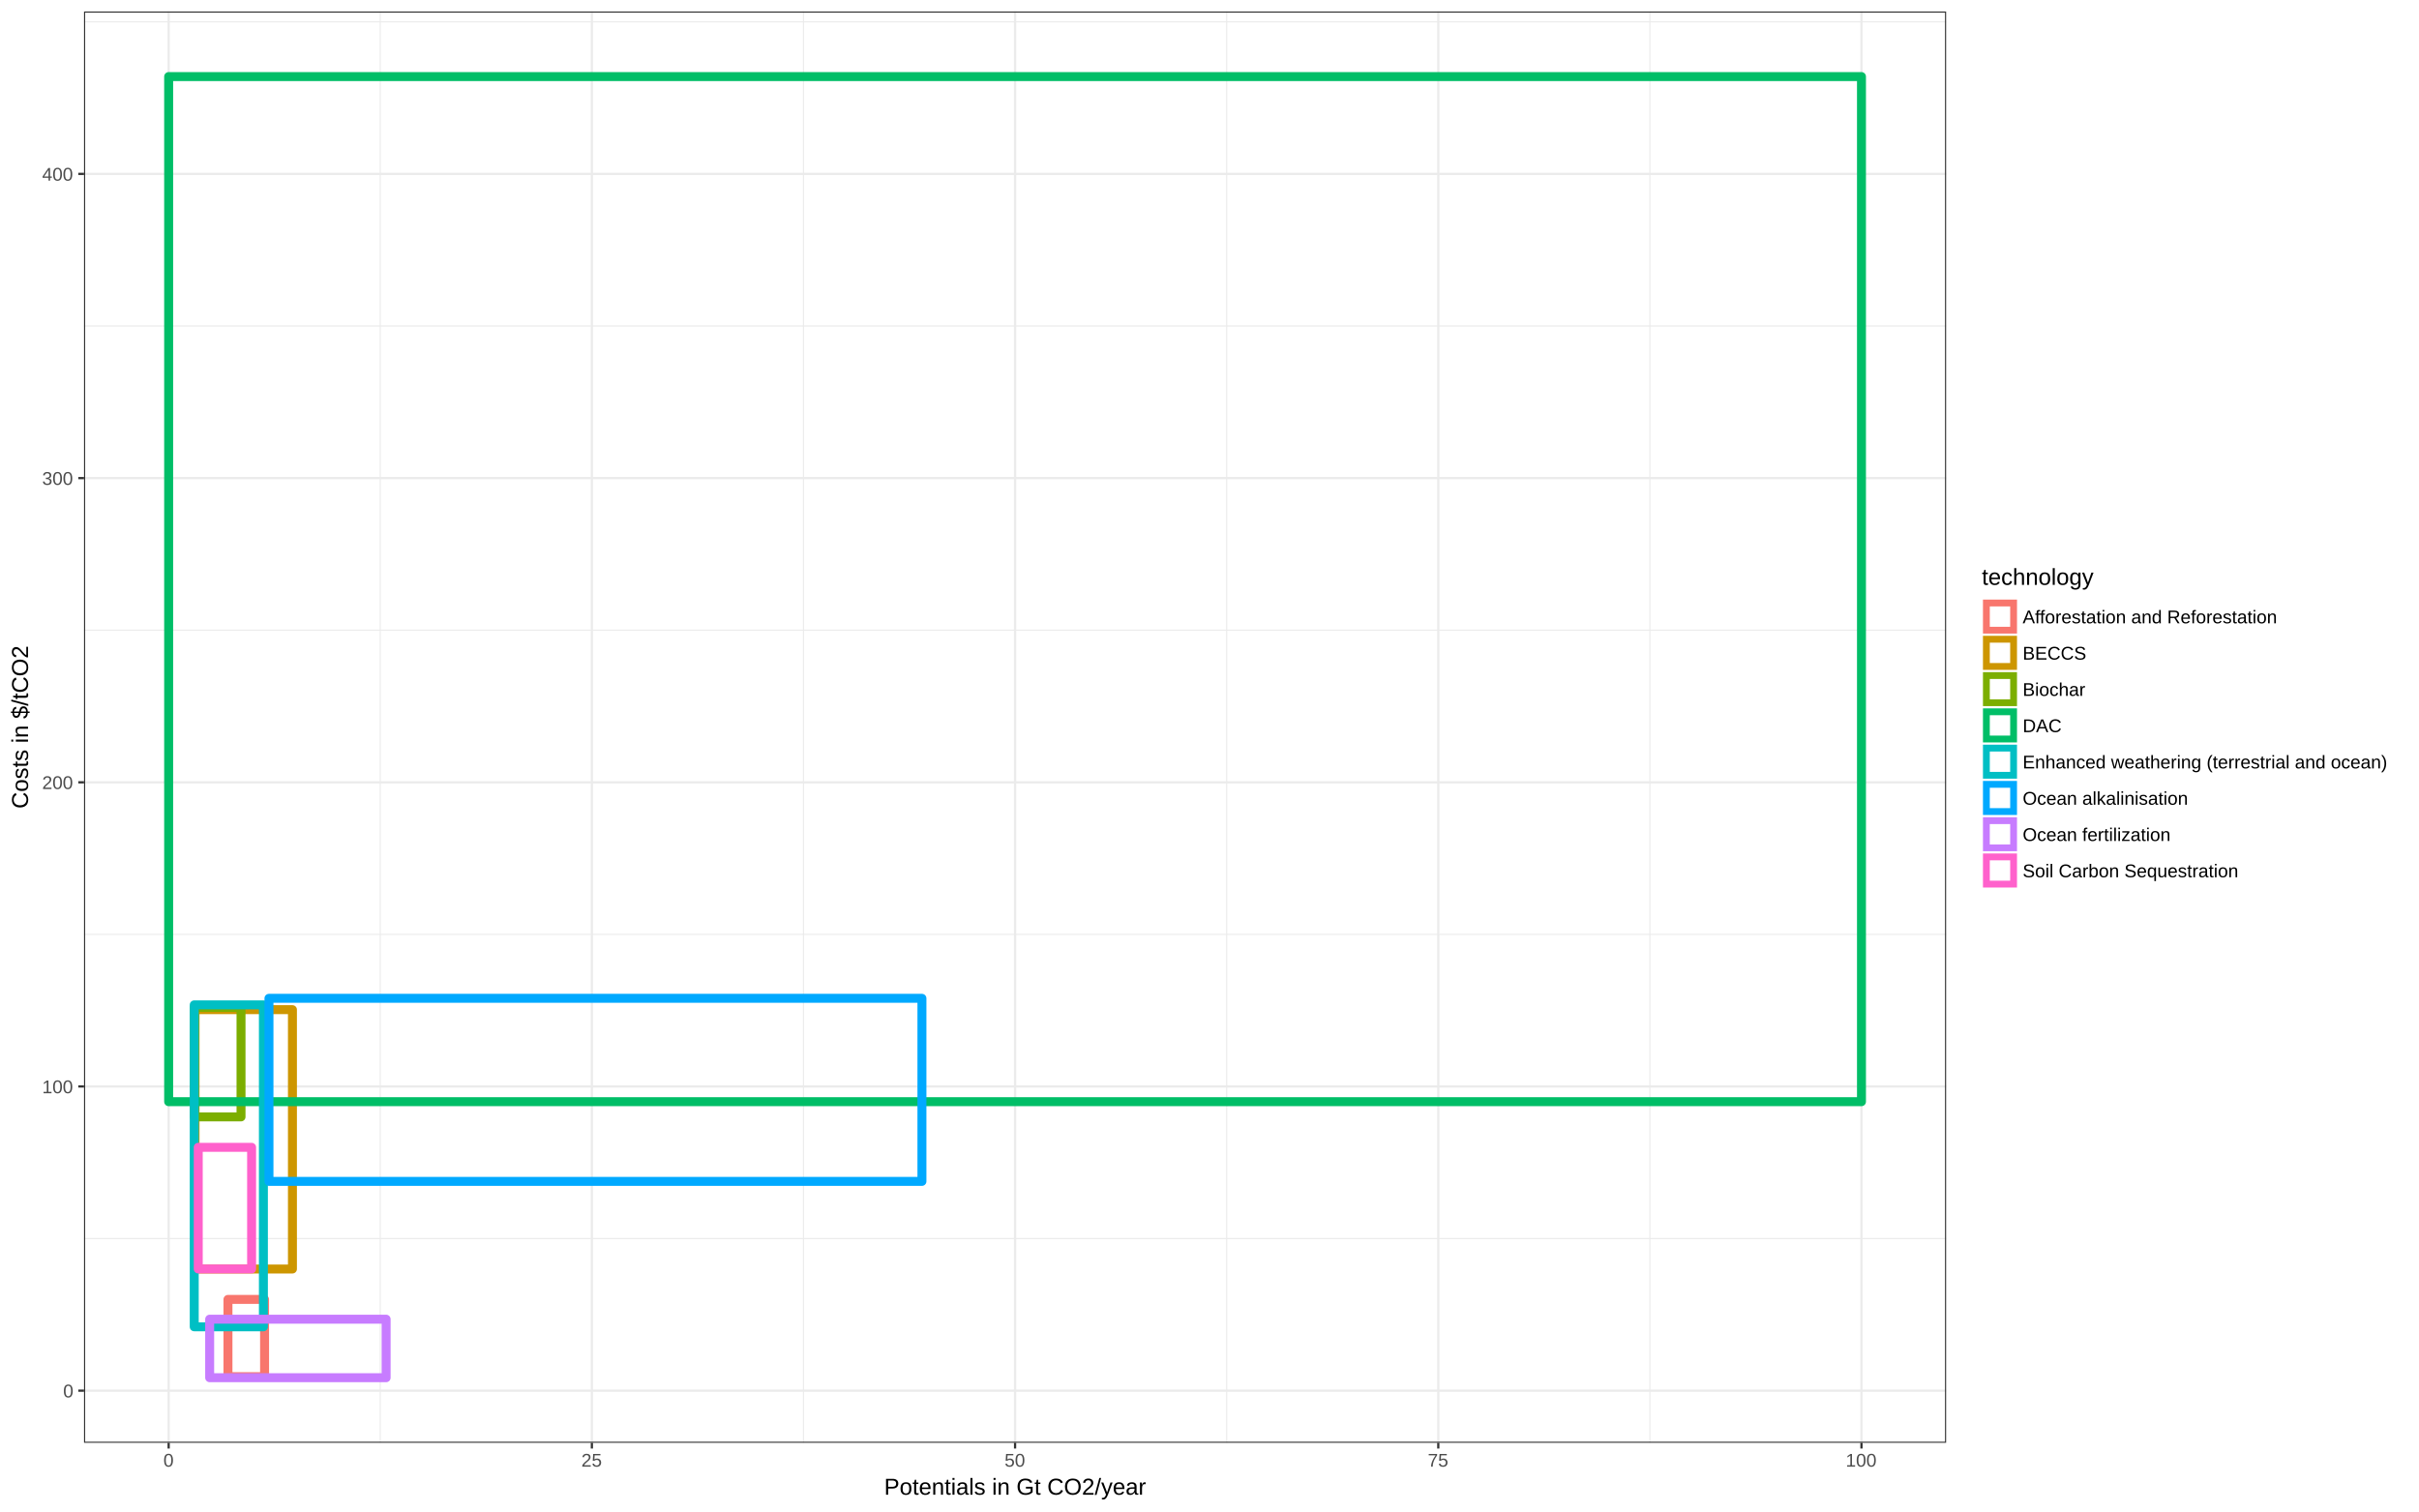
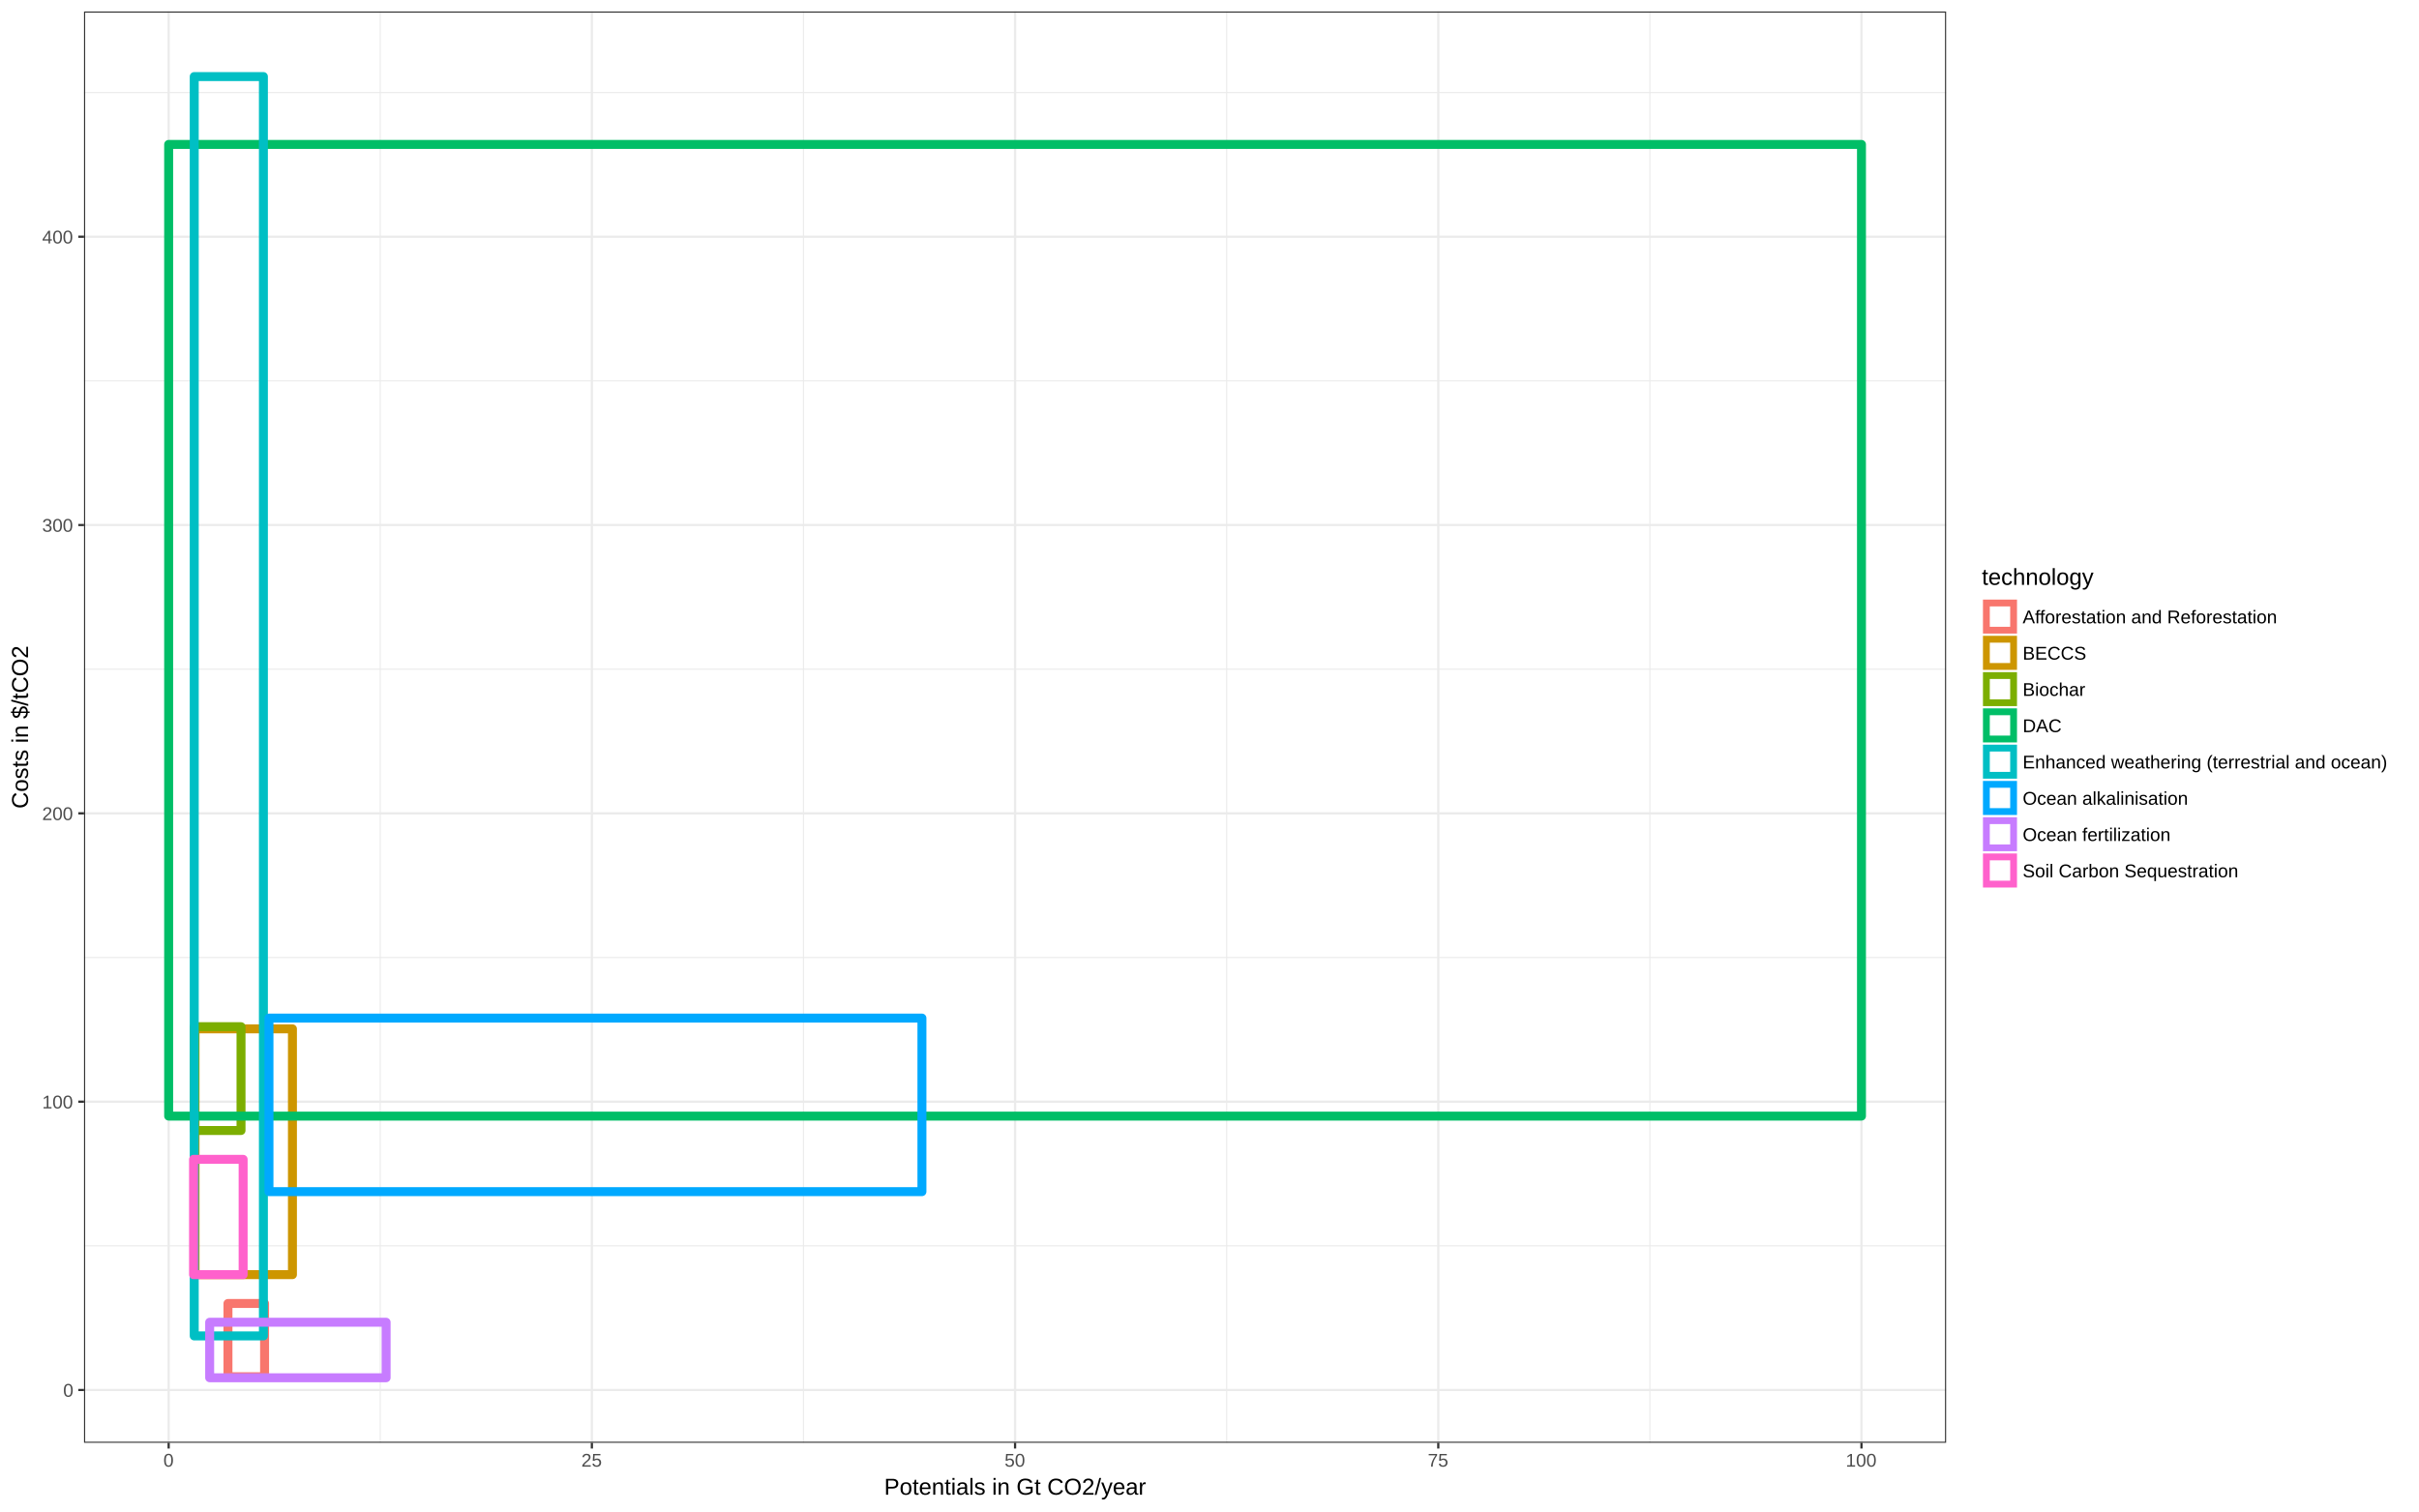
<svg xmlns="http://www.w3.org/2000/svg" viewBox="0 0 1152.00 720.00">
  <defs>
    <style type="text/css">
    line, polyline, path, rect, circle {
      fill: none;
      stroke: #000000;
      stroke-linecap: round;
      stroke-linejoin: round;
      stroke-miterlimit: 10.00;
    }
  </style>
  </defs>
  <rect width="100%" height="100%" style="stroke: none; fill: #FFFFFF;" />
  <rect x="0.00" y="0.00" width="1152.00" height="720.00" style="stroke-width: 1.07; stroke: #FFFFFF; fill: #FFFFFF;" />
  <defs>
    <clipPath id="cpNDAuMDE1OXw5MjYuNzk4fDY4Ny4yNjZ8NS40Nzk0NQ==">
      <rect x="40.02" y="5.48" width="886.78" height="681.79" />
    </clipPath>
  </defs>
  <rect x="40.02" y="5.48" width="886.78" height="681.79" style="stroke-width: 1.07; stroke: none; fill: #FFFFFF;" clip-path="url(#cpNDAuMDE1OXw5MjYuNzk4fDY4Ny4yNjZ8NS40Nzk0NQ==)" />
-   <polyline points="40.02,589.98 926.80,589.98 " style="stroke-width: 0.53; stroke: #EBEBEB; stroke-linecap: butt;" clip-path="url(#cpNDAuMDE1OXw5MjYuNzk4fDY4Ny4yNjZ8NS40Nzk0NQ==)" />
-   <polyline points="40.02,445.09 926.80,445.09 " style="stroke-width: 0.53; stroke: #EBEBEB; stroke-linecap: butt;" clip-path="url(#cpNDAuMDE1OXw5MjYuNzk4fDY4Ny4yNjZ8NS40Nzk0NQ==)" />
-   <polyline points="40.02,300.19 926.80,300.19 " style="stroke-width: 0.53; stroke: #EBEBEB; stroke-linecap: butt;" clip-path="url(#cpNDAuMDE1OXw5MjYuNzk4fDY4Ny4yNjZ8NS40Nzk0NQ==)" />
-   <polyline points="40.02,155.29 926.80,155.29 " style="stroke-width: 0.53; stroke: #EBEBEB; stroke-linecap: butt;" clip-path="url(#cpNDAuMDE1OXw5MjYuNzk4fDY4Ny4yNjZ8NS40Nzk0NQ==)" />
-   <polyline points="40.02,10.39 926.80,10.39 " style="stroke-width: 0.53; stroke: #EBEBEB; stroke-linecap: butt;" clip-path="url(#cpNDAuMDE1OXw5MjYuNzk4fDY4Ny4yNjZ8NS40Nzk0NQ==)" />
+   <polyline points="40.02,593.44 926.80,593.44 " style="stroke-width: 0.53; stroke: #EBEBEB; stroke-linecap: butt;" clip-path="url(#cpNDAuMDE1OXw5MjYuNzk4fDY4Ny4yNjZ8NS40Nzk0NQ==)" />
+   <polyline points="40.02,456.10 926.80,456.10 " style="stroke-width: 0.53; stroke: #EBEBEB; stroke-linecap: butt;" clip-path="url(#cpNDAuMDE1OXw5MjYuNzk4fDY4Ny4yNjZ8NS40Nzk0NQ==)" />
+   <polyline points="40.02,318.76 926.80,318.76 " style="stroke-width: 0.53; stroke: #EBEBEB; stroke-linecap: butt;" clip-path="url(#cpNDAuMDE1OXw5MjYuNzk4fDY4Ny4yNjZ8NS40Nzk0NQ==)" />
+   <polyline points="40.02,181.42 926.80,181.42 " style="stroke-width: 0.53; stroke: #EBEBEB; stroke-linecap: butt;" clip-path="url(#cpNDAuMDE1OXw5MjYuNzk4fDY4Ny4yNjZ8NS40Nzk0NQ==)" />
+   <polyline points="40.02,44.08 926.80,44.08 " style="stroke-width: 0.53; stroke: #EBEBEB; stroke-linecap: butt;" clip-path="url(#cpNDAuMDE1OXw5MjYuNzk4fDY4Ny4yNjZ8NS40Nzk0NQ==)" />
  <polyline points="181.09,687.27 181.09,5.48 " style="stroke-width: 0.53; stroke: #EBEBEB; stroke-linecap: butt;" clip-path="url(#cpNDAuMDE1OXw5MjYuNzk4fDY4Ny4yNjZ8NS40Nzk0NQ==)" />
  <polyline points="382.64,687.27 382.64,5.48 " style="stroke-width: 0.53; stroke: #EBEBEB; stroke-linecap: butt;" clip-path="url(#cpNDAuMDE1OXw5MjYuNzk4fDY4Ny4yNjZ8NS40Nzk0NQ==)" />
  <polyline points="584.18,687.27 584.18,5.48 " style="stroke-width: 0.53; stroke: #EBEBEB; stroke-linecap: butt;" clip-path="url(#cpNDAuMDE1OXw5MjYuNzk4fDY4Ny4yNjZ8NS40Nzk0NQ==)" />
  <polyline points="785.72,687.27 785.72,5.48 " style="stroke-width: 0.53; stroke: #EBEBEB; stroke-linecap: butt;" clip-path="url(#cpNDAuMDE1OXw5MjYuNzk4fDY4Ny4yNjZ8NS40Nzk0NQ==)" />
-   <polyline points="40.02,662.43 926.80,662.43 " style="stroke-width: 1.07; stroke: #EBEBEB; stroke-linecap: butt;" clip-path="url(#cpNDAuMDE1OXw5MjYuNzk4fDY4Ny4yNjZ8NS40Nzk0NQ==)" />
-   <polyline points="40.02,517.53 926.80,517.53 " style="stroke-width: 1.07; stroke: #EBEBEB; stroke-linecap: butt;" clip-path="url(#cpNDAuMDE1OXw5MjYuNzk4fDY4Ny4yNjZ8NS40Nzk0NQ==)" />
-   <polyline points="40.02,372.64 926.80,372.64 " style="stroke-width: 1.07; stroke: #EBEBEB; stroke-linecap: butt;" clip-path="url(#cpNDAuMDE1OXw5MjYuNzk4fDY4Ny4yNjZ8NS40Nzk0NQ==)" />
-   <polyline points="40.02,227.74 926.80,227.74 " style="stroke-width: 1.07; stroke: #EBEBEB; stroke-linecap: butt;" clip-path="url(#cpNDAuMDE1OXw5MjYuNzk4fDY4Ny4yNjZ8NS40Nzk0NQ==)" />
-   <polyline points="40.02,82.84 926.80,82.84 " style="stroke-width: 1.07; stroke: #EBEBEB; stroke-linecap: butt;" clip-path="url(#cpNDAuMDE1OXw5MjYuNzk4fDY4Ny4yNjZ8NS40Nzk0NQ==)" />
+   <polyline points="40.02,662.11 926.80,662.11 " style="stroke-width: 1.07; stroke: #EBEBEB; stroke-linecap: butt;" clip-path="url(#cpNDAuMDE1OXw5MjYuNzk4fDY4Ny4yNjZ8NS40Nzk0NQ==)" />
+   <polyline points="40.02,524.77 926.80,524.77 " style="stroke-width: 1.07; stroke: #EBEBEB; stroke-linecap: butt;" clip-path="url(#cpNDAuMDE1OXw5MjYuNzk4fDY4Ny4yNjZ8NS40Nzk0NQ==)" />
+   <polyline points="40.02,387.43 926.80,387.43 " style="stroke-width: 1.07; stroke: #EBEBEB; stroke-linecap: butt;" clip-path="url(#cpNDAuMDE1OXw5MjYuNzk4fDY4Ny4yNjZ8NS40Nzk0NQ==)" />
+   <polyline points="40.02,250.09 926.80,250.09 " style="stroke-width: 1.07; stroke: #EBEBEB; stroke-linecap: butt;" clip-path="url(#cpNDAuMDE1OXw5MjYuNzk4fDY4Ny4yNjZ8NS40Nzk0NQ==)" />
+   <polyline points="40.02,112.75 926.80,112.75 " style="stroke-width: 1.07; stroke: #EBEBEB; stroke-linecap: butt;" clip-path="url(#cpNDAuMDE1OXw5MjYuNzk4fDY4Ny4yNjZ8NS40Nzk0NQ==)" />
  <polyline points="80.32,687.27 80.32,5.48 " style="stroke-width: 1.07; stroke: #EBEBEB; stroke-linecap: butt;" clip-path="url(#cpNDAuMDE1OXw5MjYuNzk4fDY4Ny4yNjZ8NS40Nzk0NQ==)" />
  <polyline points="281.87,687.27 281.87,5.48 " style="stroke-width: 1.07; stroke: #EBEBEB; stroke-linecap: butt;" clip-path="url(#cpNDAuMDE1OXw5MjYuNzk4fDY4Ny4yNjZ8NS40Nzk0NQ==)" />
  <polyline points="483.41,687.27 483.41,5.48 " style="stroke-width: 1.07; stroke: #EBEBEB; stroke-linecap: butt;" clip-path="url(#cpNDAuMDE1OXw5MjYuNzk4fDY4Ny4yNjZ8NS40Nzk0NQ==)" />
  <polyline points="684.95,687.27 684.95,5.48 " style="stroke-width: 1.07; stroke: #EBEBEB; stroke-linecap: butt;" clip-path="url(#cpNDAuMDE1OXw5MjYuNzk4fDY4Ny4yNjZ8NS40Nzk0NQ==)" />
  <polyline points="886.49,687.27 886.49,5.48 " style="stroke-width: 1.07; stroke: #EBEBEB; stroke-linecap: butt;" clip-path="url(#cpNDAuMDE1OXw5MjYuNzk4fDY4Ny4yNjZ8NS40Nzk0NQ==)" />
-   <rect x="108.56" y="618.96" width="17.44" height="36.80" style="stroke-width: 4.27; stroke: #F8766D; stroke-linecap: butt;" clip-path="url(#cpNDAuMDE1OXw5MjYuNzk4fDY4Ny4yNjZ8NS40Nzk0NQ==)" />
-   <rect x="92.88" y="480.95" width="46.39" height="123.53" style="stroke-width: 4.27; stroke: #CD9600; stroke-linecap: butt;" clip-path="url(#cpNDAuMDE1OXw5MjYuNzk4fDY4Ny4yNjZ8NS40Nzk0NQ==)" />
-   <rect x="92.59" y="479.86" width="22.19" height="52.16" style="stroke-width: 4.27; stroke: #7CAE00; stroke-linecap: butt;" clip-path="url(#cpNDAuMDE1OXw5MjYuNzk4fDY4Ny4yNjZ8NS40Nzk0NQ==)" />
-   <rect x="80.32" y="36.47" width="806.17" height="488.31" style="stroke-width: 4.27; stroke: #00BE67; stroke-linecap: butt;" clip-path="url(#cpNDAuMDE1OXw5MjYuNzk4fDY4Ny4yNjZ8NS40Nzk0NQ==)" />
-   <rect x="92.50" y="478.66" width="32.94" height="153.35" style="stroke-width: 4.27; stroke: #00BFC4; stroke-linecap: butt;" clip-path="url(#cpNDAuMDE1OXw5MjYuNzk4fDY4Ny4yNjZ8NS40Nzk0NQ==)" />
-   <rect x="128.09" y="475.54" width="310.96" height="87.21" style="stroke-width: 4.27; stroke: #00A9FF; stroke-linecap: butt;" clip-path="url(#cpNDAuMDE1OXw5MjYuNzk4fDY4Ny4yNjZ8NS40Nzk0NQ==)" />
-   <rect x="99.85" y="628.38" width="84.03" height="27.89" style="stroke-width: 4.27; stroke: #C77CFF; stroke-linecap: butt;" clip-path="url(#cpNDAuMDE1OXw5MjYuNzk4fDY4Ny4yNjZ8NS40Nzk0NQ==)" />
-   <rect x="94.41" y="546.51" width="25.41" height="57.96" style="stroke-width: 4.27; stroke: #FF61CC; stroke-linecap: butt;" clip-path="url(#cpNDAuMDE1OXw5MjYuNzk4fDY4Ny4yNjZ8NS40Nzk0NQ==)" />
+   <rect x="108.56" y="620.91" width="17.44" height="34.88" style="stroke-width: 4.27; stroke: #F8766D; stroke-linecap: butt;" clip-path="url(#cpNDAuMDE1OXw5MjYuNzk4fDY4Ny4yNjZ8NS40Nzk0NQ==)" />
+   <rect x="92.88" y="490.09" width="46.39" height="117.08" style="stroke-width: 4.27; stroke: #CD9600; stroke-linecap: butt;" clip-path="url(#cpNDAuMDE1OXw5MjYuNzk4fDY4Ny4yNjZ8NS40Nzk0NQ==)" />
+   <rect x="92.59" y="489.06" width="22.19" height="49.44" style="stroke-width: 4.27; stroke: #7CAE00; stroke-linecap: butt;" clip-path="url(#cpNDAuMDE1OXw5MjYuNzk4fDY4Ny4yNjZ8NS40Nzk0NQ==)" />
+   <rect x="80.32" y="68.80" width="806.17" height="462.84" style="stroke-width: 4.27; stroke: #00BE67; stroke-linecap: butt;" clip-path="url(#cpNDAuMDE1OXw5MjYuNzk4fDY4Ny4yNjZ8NS40Nzk0NQ==)" />
+   <rect x="92.50" y="36.47" width="32.94" height="599.89" style="stroke-width: 4.27; stroke: #00BFC4; stroke-linecap: butt;" clip-path="url(#cpNDAuMDE1OXw5MjYuNzk4fDY4Ny4yNjZ8NS40Nzk0NQ==)" />
+   <rect x="128.09" y="484.96" width="310.96" height="82.67" style="stroke-width: 4.27; stroke: #00A9FF; stroke-linecap: butt;" clip-path="url(#cpNDAuMDE1OXw5MjYuNzk4fDY4Ny4yNjZ8NS40Nzk0NQ==)" />
+   <rect x="99.85" y="629.84" width="84.03" height="26.44" style="stroke-width: 4.27; stroke: #C77CFF; stroke-linecap: butt;" clip-path="url(#cpNDAuMDE1OXw5MjYuNzk4fDY4Ny4yNjZ8NS40Nzk0NQ==)" />
+   <rect x="92.17" y="552.24" width="23.62" height="54.94" style="stroke-width: 4.27; stroke: #FF61CC; stroke-linecap: butt;" clip-path="url(#cpNDAuMDE1OXw5MjYuNzk4fDY4Ny4yNjZ8NS40Nzk0NQ==)" />
  <rect x="40.02" y="5.48" width="886.78" height="681.79" style="stroke-width: 1.07; stroke: #333333;" clip-path="url(#cpNDAuMDE1OXw5MjYuNzk4fDY4Ny4yNjZ8NS40Nzk0NQ==)" />
  <defs>
    <clipPath id="cpMHwxMTUyfDcyMHww">
      <rect x="0.00" y="0.00" width="1152.00" height="720.00" />
    </clipPath>
  </defs>
  <g clip-path="url(#cpMHwxMTUyfDcyMHww)">
-     <text x="30.08" y="665.65" style="font-size: 8.80px; fill: #4D4D4D; font-family: Arial;" textLength="5.01px" lengthAdjust="spacingAndGlyphs">0</text>
+     <text x="30.08" y="665.33" style="font-size: 8.80px; fill: #4D4D4D; font-family: Arial;" textLength="5.01px" lengthAdjust="spacingAndGlyphs">0</text>
  </g>
  <g clip-path="url(#cpMHwxMTUyfDcyMHww)">
-     <text x="20.07" y="520.75" style="font-size: 8.80px; fill: #4D4D4D; font-family: Arial;" textLength="15.02px" lengthAdjust="spacingAndGlyphs">100</text>
+     <text x="20.07" y="527.99" style="font-size: 8.80px; fill: #4D4D4D; font-family: Arial;" textLength="15.02px" lengthAdjust="spacingAndGlyphs">100</text>
  </g>
  <g clip-path="url(#cpMHwxMTUyfDcyMHww)">
-     <text x="20.07" y="375.85" style="font-size: 8.80px; fill: #4D4D4D; font-family: Arial;" textLength="15.02px" lengthAdjust="spacingAndGlyphs">200</text>
+     <text x="20.07" y="390.65" style="font-size: 8.80px; fill: #4D4D4D; font-family: Arial;" textLength="15.02px" lengthAdjust="spacingAndGlyphs">200</text>
  </g>
  <g clip-path="url(#cpMHwxMTUyfDcyMHww)">
-     <text x="20.07" y="230.96" style="font-size: 8.80px; fill: #4D4D4D; font-family: Arial;" textLength="15.02px" lengthAdjust="spacingAndGlyphs">300</text>
+     <text x="20.07" y="253.31" style="font-size: 8.80px; fill: #4D4D4D; font-family: Arial;" textLength="15.02px" lengthAdjust="spacingAndGlyphs">300</text>
  </g>
  <g clip-path="url(#cpMHwxMTUyfDcyMHww)">
-     <text x="20.07" y="86.06" style="font-size: 8.80px; fill: #4D4D4D; font-family: Arial;" textLength="15.02px" lengthAdjust="spacingAndGlyphs">400</text>
+     <text x="20.07" y="115.97" style="font-size: 8.80px; fill: #4D4D4D; font-family: Arial;" textLength="15.02px" lengthAdjust="spacingAndGlyphs">400</text>
  </g>
-   <polyline points="37.28,662.43 40.02,662.43 " style="stroke-width: 1.07; stroke: #333333; stroke-linecap: butt;" clip-path="url(#cpMHwxMTUyfDcyMHww)" />
-   <polyline points="37.28,517.53 40.02,517.53 " style="stroke-width: 1.07; stroke: #333333; stroke-linecap: butt;" clip-path="url(#cpMHwxMTUyfDcyMHww)" />
-   <polyline points="37.28,372.64 40.02,372.64 " style="stroke-width: 1.07; stroke: #333333; stroke-linecap: butt;" clip-path="url(#cpMHwxMTUyfDcyMHww)" />
-   <polyline points="37.28,227.74 40.02,227.74 " style="stroke-width: 1.07; stroke: #333333; stroke-linecap: butt;" clip-path="url(#cpMHwxMTUyfDcyMHww)" />
-   <polyline points="37.28,82.84 40.02,82.84 " style="stroke-width: 1.07; stroke: #333333; stroke-linecap: butt;" clip-path="url(#cpMHwxMTUyfDcyMHww)" />
+   <polyline points="37.28,662.11 40.02,662.11 " style="stroke-width: 1.07; stroke: #333333; stroke-linecap: butt;" clip-path="url(#cpMHwxMTUyfDcyMHww)" />
+   <polyline points="37.28,524.77 40.02,524.77 " style="stroke-width: 1.07; stroke: #333333; stroke-linecap: butt;" clip-path="url(#cpMHwxMTUyfDcyMHww)" />
+   <polyline points="37.28,387.43 40.02,387.43 " style="stroke-width: 1.07; stroke: #333333; stroke-linecap: butt;" clip-path="url(#cpMHwxMTUyfDcyMHww)" />
+   <polyline points="37.28,250.09 40.02,250.09 " style="stroke-width: 1.07; stroke: #333333; stroke-linecap: butt;" clip-path="url(#cpMHwxMTUyfDcyMHww)" />
+   <polyline points="37.28,112.75 40.02,112.75 " style="stroke-width: 1.07; stroke: #333333; stroke-linecap: butt;" clip-path="url(#cpMHwxMTUyfDcyMHww)" />
  <polyline points="80.32,690.01 80.32,687.27 " style="stroke-width: 1.07; stroke: #333333; stroke-linecap: butt;" clip-path="url(#cpMHwxMTUyfDcyMHww)" />
  <polyline points="281.87,690.01 281.87,687.27 " style="stroke-width: 1.07; stroke: #333333; stroke-linecap: butt;" clip-path="url(#cpMHwxMTUyfDcyMHww)" />
  <polyline points="483.41,690.01 483.41,687.27 " style="stroke-width: 1.07; stroke: #333333; stroke-linecap: butt;" clip-path="url(#cpMHwxMTUyfDcyMHww)" />
  <polyline points="684.95,690.01 684.95,687.27 " style="stroke-width: 1.07; stroke: #333333; stroke-linecap: butt;" clip-path="url(#cpMHwxMTUyfDcyMHww)" />
  <polyline points="886.49,690.01 886.49,687.27 " style="stroke-width: 1.07; stroke: #333333; stroke-linecap: butt;" clip-path="url(#cpMHwxMTUyfDcyMHww)" />
  <g clip-path="url(#cpMHwxMTUyfDcyMHww)">
    <text x="77.82" y="698.63" style="font-size: 8.80px; fill: #4D4D4D; font-family: Arial;" textLength="5.01px" lengthAdjust="spacingAndGlyphs">0</text>
  </g>
  <g clip-path="url(#cpMHwxMTUyfDcyMHww)">
    <text x="276.86" y="698.63" style="font-size: 8.80px; fill: #4D4D4D; font-family: Arial;" textLength="10.01px" lengthAdjust="spacingAndGlyphs">25</text>
  </g>
  <g clip-path="url(#cpMHwxMTUyfDcyMHww)">
    <text x="478.40" y="698.63" style="font-size: 8.80px; fill: #4D4D4D; font-family: Arial;" textLength="10.01px" lengthAdjust="spacingAndGlyphs">50</text>
  </g>
  <g clip-path="url(#cpMHwxMTUyfDcyMHww)">
    <text x="679.94" y="698.63" style="font-size: 8.80px; fill: #4D4D4D; font-family: Arial;" textLength="10.01px" lengthAdjust="spacingAndGlyphs">75</text>
  </g>
  <g clip-path="url(#cpMHwxMTUyfDcyMHww)">
    <text x="878.98" y="698.63" style="font-size: 8.80px; fill: #4D4D4D; font-family: Arial;" textLength="15.02px" lengthAdjust="spacingAndGlyphs">100</text>
  </g>
  <g clip-path="url(#cpMHwxMTUyfDcyMHww)">
    <text x="421.05" y="711.99" style="font-size: 11.00px; font-family: Arial;" textLength="124.72px" lengthAdjust="spacingAndGlyphs">Potentials in Gt CO2/year</text>
  </g>
  <g clip-path="url(#cpMHwxMTUyfDcyMHww)">
    <text transform="translate(13.35,385.19) rotate(-90)" style="font-size: 11.00px; font-family: Arial;" textLength="77.64px" lengthAdjust="spacingAndGlyphs">Costs in $/tCO2</text>
  </g>
  <rect x="938.14" y="263.78" width="208.38" height="165.19" style="stroke-width: 1.07; stroke: none; fill: #FFFFFF;" clip-path="url(#cpMHwxMTUyfDcyMHww)" />
  <g clip-path="url(#cpMHwxMTUyfDcyMHww)">
    <text x="943.81" y="278.59" style="font-size: 11.00px; font-family: Arial;" textLength="53.21px" lengthAdjust="spacingAndGlyphs">technology</text>
  </g>
  <rect x="943.81" y="285.06" width="17.28" height="17.28" style="stroke-width: 1.07; stroke: none; fill: #FFFFFF;" clip-path="url(#cpMHwxMTUyfDcyMHww)" />
  <rect x="945.97" y="287.22" width="12.96" height="12.96" style="stroke-width: 3.25; stroke: #F8766D; stroke-linejoin: miter;" clip-path="url(#cpMHwxMTUyfDcyMHww)" />
  <rect x="943.81" y="302.34" width="17.28" height="17.28" style="stroke-width: 1.07; stroke: none; fill: #FFFFFF;" clip-path="url(#cpMHwxMTUyfDcyMHww)" />
  <rect x="945.97" y="304.50" width="12.96" height="12.96" style="stroke-width: 3.25; stroke: #CD9600; stroke-linejoin: miter;" clip-path="url(#cpMHwxMTUyfDcyMHww)" />
  <rect x="943.81" y="319.62" width="17.28" height="17.28" style="stroke-width: 1.07; stroke: none; fill: #FFFFFF;" clip-path="url(#cpMHwxMTUyfDcyMHww)" />
  <rect x="945.97" y="321.78" width="12.96" height="12.96" style="stroke-width: 3.25; stroke: #7CAE00; stroke-linejoin: miter;" clip-path="url(#cpMHwxMTUyfDcyMHww)" />
  <rect x="943.81" y="336.90" width="17.28" height="17.28" style="stroke-width: 1.07; stroke: none; fill: #FFFFFF;" clip-path="url(#cpMHwxMTUyfDcyMHww)" />
  <rect x="945.97" y="339.06" width="12.96" height="12.96" style="stroke-width: 3.25; stroke: #00BE67; stroke-linejoin: miter;" clip-path="url(#cpMHwxMTUyfDcyMHww)" />
  <rect x="943.81" y="354.18" width="17.28" height="17.28" style="stroke-width: 1.07; stroke: none; fill: #FFFFFF;" clip-path="url(#cpMHwxMTUyfDcyMHww)" />
  <rect x="945.97" y="356.34" width="12.96" height="12.96" style="stroke-width: 3.25; stroke: #00BFC4; stroke-linejoin: miter;" clip-path="url(#cpMHwxMTUyfDcyMHww)" />
  <rect x="943.81" y="371.46" width="17.28" height="17.28" style="stroke-width: 1.07; stroke: none; fill: #FFFFFF;" clip-path="url(#cpMHwxMTUyfDcyMHww)" />
  <rect x="945.97" y="373.62" width="12.96" height="12.96" style="stroke-width: 3.25; stroke: #00A9FF; stroke-linejoin: miter;" clip-path="url(#cpMHwxMTUyfDcyMHww)" />
  <rect x="943.81" y="388.74" width="17.28" height="17.28" style="stroke-width: 1.07; stroke: none; fill: #FFFFFF;" clip-path="url(#cpMHwxMTUyfDcyMHww)" />
  <rect x="945.97" y="390.90" width="12.96" height="12.96" style="stroke-width: 3.25; stroke: #C77CFF; stroke-linejoin: miter;" clip-path="url(#cpMHwxMTUyfDcyMHww)" />
  <rect x="943.81" y="406.02" width="17.28" height="17.28" style="stroke-width: 1.07; stroke: none; fill: #FFFFFF;" clip-path="url(#cpMHwxMTUyfDcyMHww)" />
  <rect x="945.97" y="408.18" width="12.96" height="12.96" style="stroke-width: 3.25; stroke: #FF61CC; stroke-linejoin: miter;" clip-path="url(#cpMHwxMTUyfDcyMHww)" />
  <g clip-path="url(#cpMHwxMTUyfDcyMHww)">
    <text x="963.25" y="296.92" style="font-size: 8.80px; font-family: Arial;" textLength="124.08px" lengthAdjust="spacingAndGlyphs">Afforestation and Reforestation</text>
  </g>
  <g clip-path="url(#cpMHwxMTUyfDcyMHww)">
    <text x="963.25" y="314.20" style="font-size: 8.80px; font-family: Arial;" textLength="31.01px" lengthAdjust="spacingAndGlyphs">BECCS</text>
  </g>
  <g clip-path="url(#cpMHwxMTUyfDcyMHww)">
    <text x="963.25" y="331.48" style="font-size: 8.80px; font-family: Arial;" textLength="30.52px" lengthAdjust="spacingAndGlyphs">Biochar</text>
  </g>
  <g clip-path="url(#cpMHwxMTUyfDcyMHww)">
    <text x="963.25" y="348.76" style="font-size: 8.80px; font-family: Arial;" textLength="19.00px" lengthAdjust="spacingAndGlyphs">DAC</text>
  </g>
  <g clip-path="url(#cpMHwxMTUyfDcyMHww)">
    <text x="963.25" y="366.04" style="font-size: 8.80px; font-family: Arial;" textLength="177.60px" lengthAdjust="spacingAndGlyphs">Enhanced weathering (terrestrial and ocean)</text>
  </g>
  <g clip-path="url(#cpMHwxMTUyfDcyMHww)">
    <text x="963.25" y="383.32" style="font-size: 8.80px; font-family: Arial;" textLength="80.55px" lengthAdjust="spacingAndGlyphs">Ocean alkalinisation</text>
  </g>
  <g clip-path="url(#cpMHwxMTUyfDcyMHww)">
    <text x="963.25" y="400.60" style="font-size: 8.80px; font-family: Arial;" textLength="72.04px" lengthAdjust="spacingAndGlyphs">Ocean fertilization</text>
  </g>
  <g clip-path="url(#cpMHwxMTUyfDcyMHww)">
    <text x="963.25" y="417.88" style="font-size: 8.80px; font-family: Arial;" textLength="105.06px" lengthAdjust="spacingAndGlyphs">Soil Carbon Sequestration</text>
  </g>
</svg>
